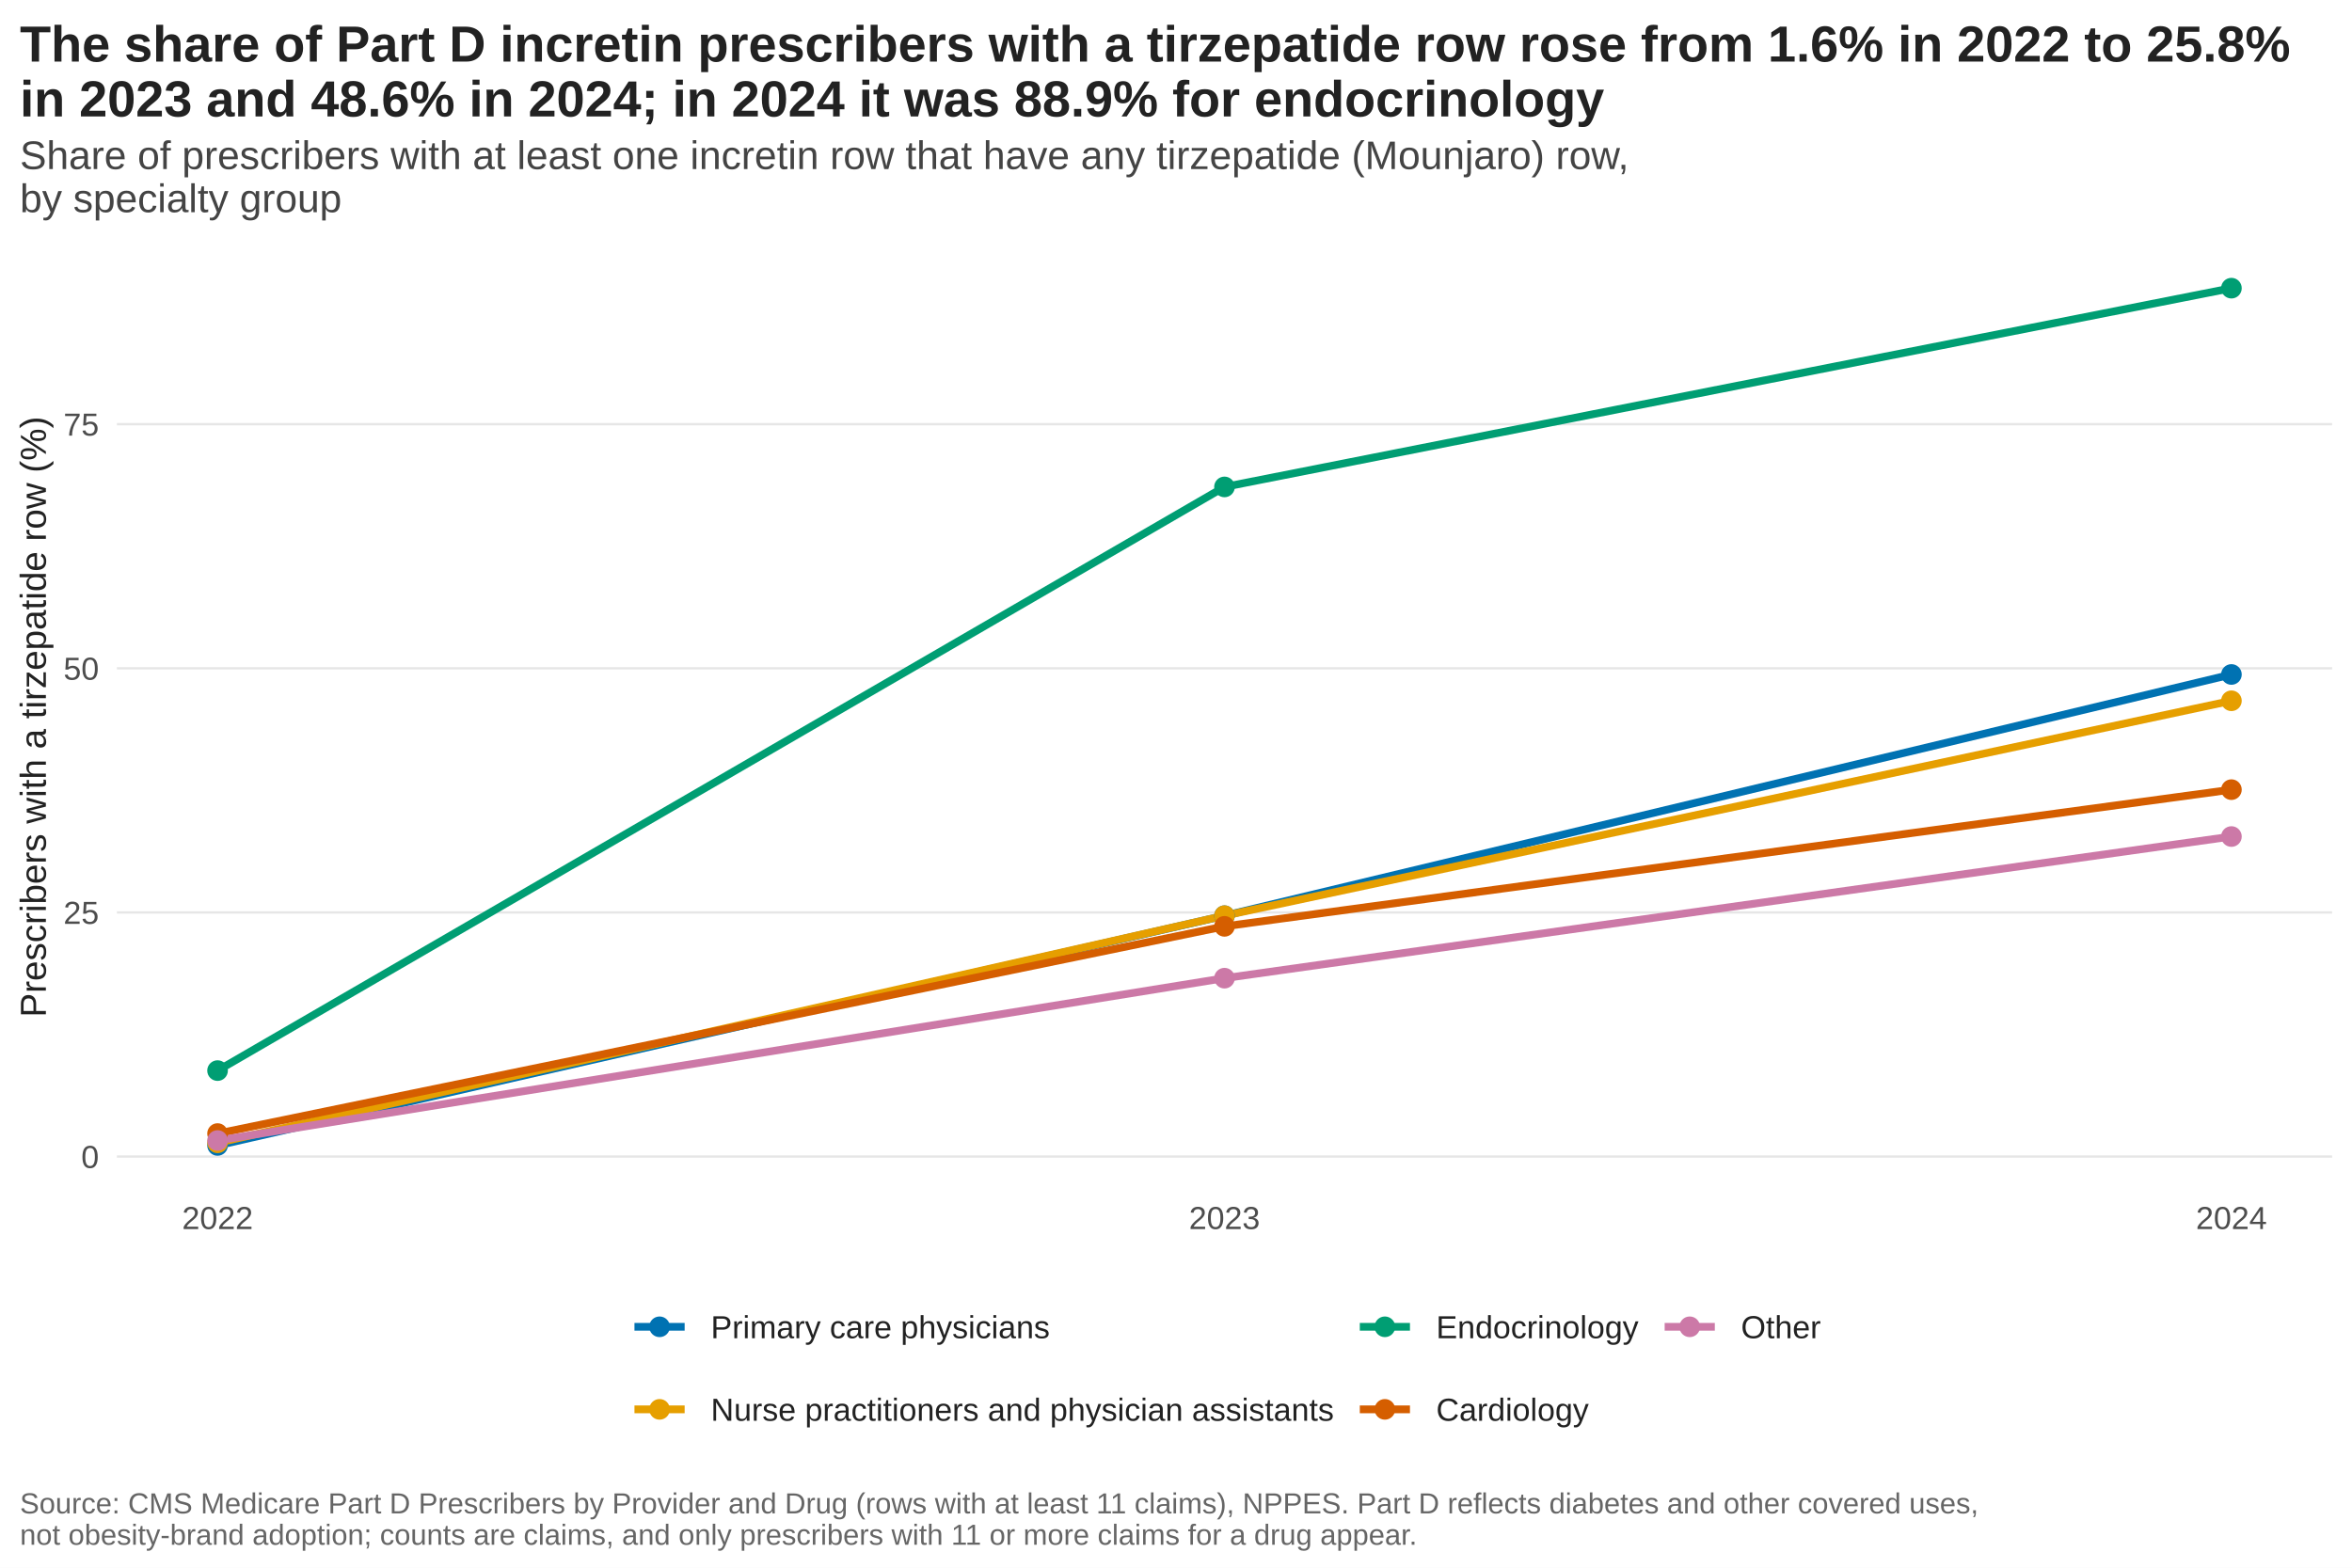
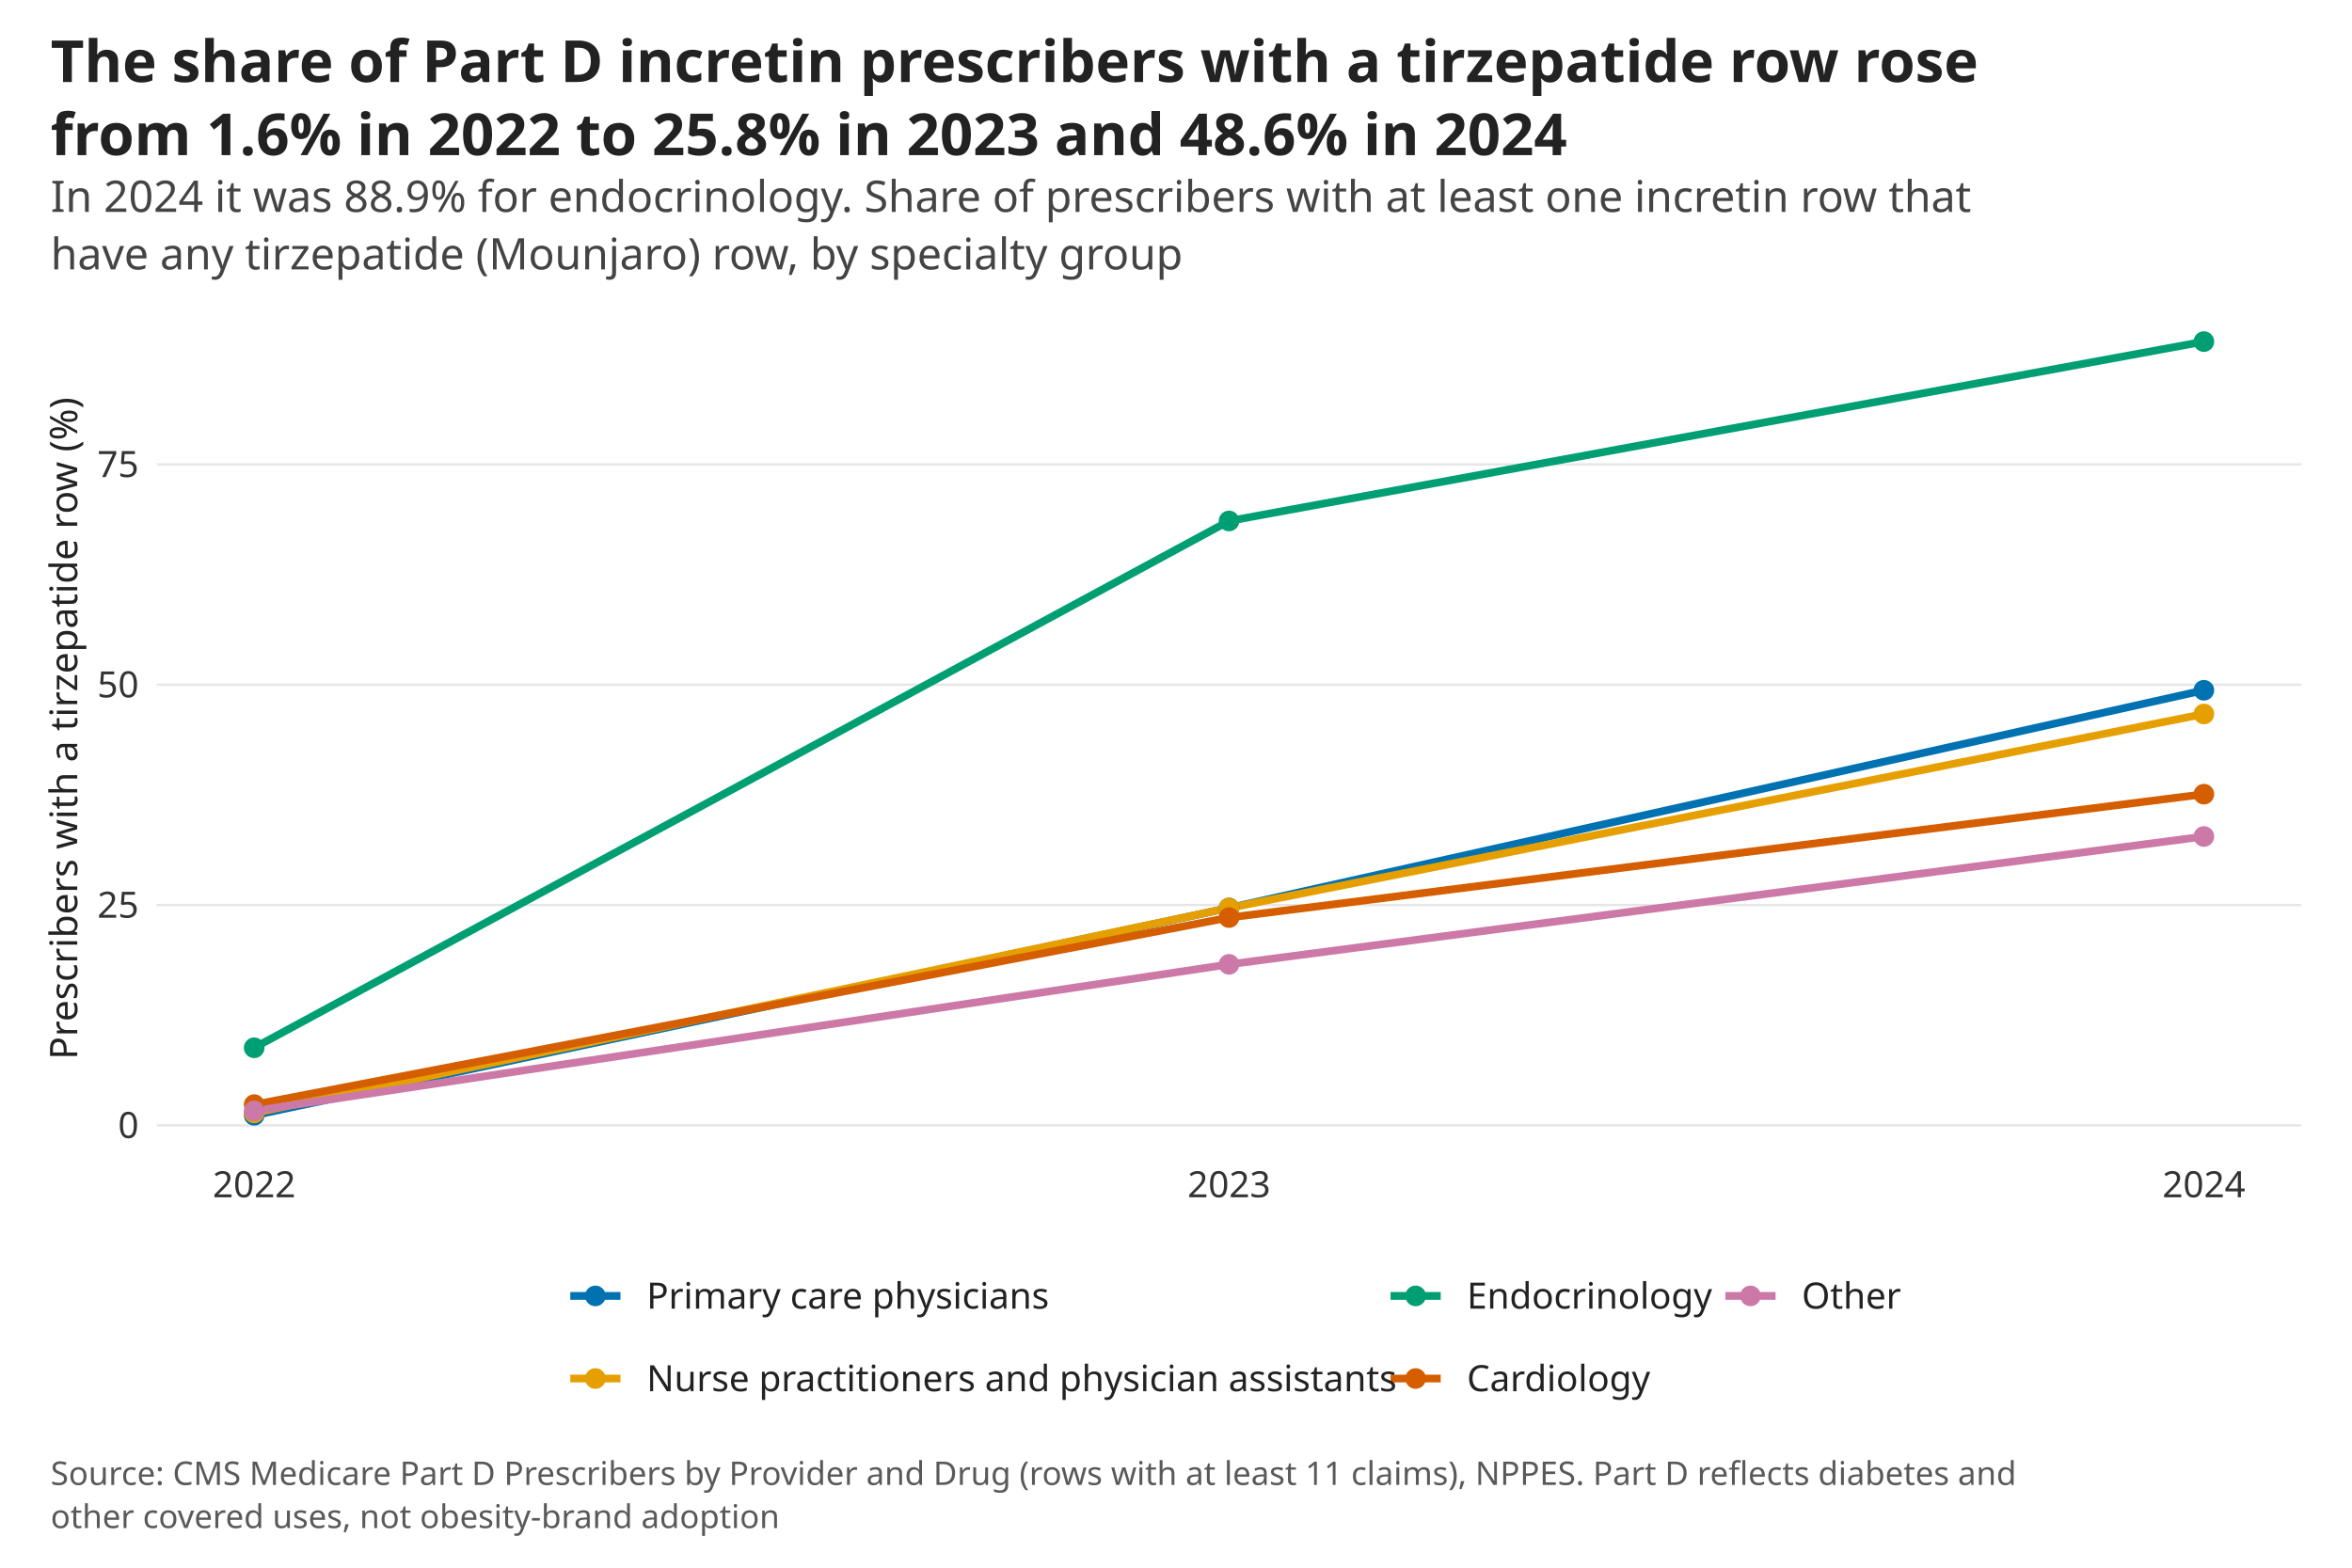
<svg xmlns="http://www.w3.org/2000/svg" width="648.00pt" height="432.00pt" viewBox="0 0 648.00 432.00">
  <g class="svglite">
    <defs>
      <style type="text/css">
    .svglite line, .svglite polyline, .svglite polygon, .svglite path, .svglite rect, .svglite circle {
      fill: none;
      stroke: #000000;
      stroke-linecap: round;
      stroke-linejoin: round;
      stroke-miterlimit: 10.00;
    }
    .svglite text {
      white-space: pre;
    }
    .svglite g.glyphgroup path {
      fill: inherit;
      stroke: none;
    }
  </style>
    </defs>
    <rect width="100%" height="100%" style="stroke: none; fill: #FFFFFF;" />
    <defs>
      <clipPath id="cpMC4wMHw2NDguMDB8MC4wMHw0MzIuMDA=">
        <rect x="0.00" y="0.00" width="648.00" height="432.00" />
      </clipPath>
    </defs>
    <g clip-path="url(#cpMC4wMHw2NDguMDB8MC4wMHw0MzIuMDA=)">
-       <rect x="0.00" y="0" width="648.00" height="432.00" style="stroke-width: 1.07; stroke: none; fill: #FFFFFF;" />
+       <rect x="0" y="0.00" width="648.00" height="432.00" style="stroke-width: 1.07; stroke: none; fill: #FFFFFF;" />
    </g>
    <defs>
-       <clipPath id="cpMzIuMjB8NjQyLjUyfDY3LjYwfDMyNy40Ng==">
-         <rect x="32.20" y="67.60" width="610.32" height="259.86" />
+       <clipPath id="cpNDMuMTd8NjM0LjA1fDgzLjQ3fDMxOC4wMA==">
+         <rect x="43.17" y="83.47" width="590.88" height="234.53" />
      </clipPath>
    </defs>
-     <g clip-path="url(#cpMzIuMjB8NjQyLjUyfDY3LjYwfDMyNy40Ng==)">
-       <polyline points="32.20,318.71 642.52,318.71 " style="stroke-width: 0.64; stroke: #E6E6E6; stroke-linecap: butt;" />
-       <polyline points="32.20,251.44 642.52,251.44 " style="stroke-width: 0.64; stroke: #E6E6E6; stroke-linecap: butt;" />
-       <polyline points="32.20,184.17 642.52,184.17 " style="stroke-width: 0.64; stroke: #E6E6E6; stroke-linecap: butt;" />
-       <polyline points="32.20,116.89 642.52,116.89 " style="stroke-width: 0.64; stroke: #E6E6E6; stroke-linecap: butt;" />
-       <polyline points="59.94,315.64 337.36,252.33 614.78,185.86 " style="stroke-width: 2.13; stroke: #0072B2; stroke-linecap: butt;" />
-       <polyline points="59.94,314.92 337.36,252.33 614.78,193.11 " style="stroke-width: 2.13; stroke: #E69F00; stroke-linecap: butt;" />
-       <polyline points="59.94,295.02 337.36,134.18 614.78,79.41 " style="stroke-width: 2.13; stroke: #009E73; stroke-linecap: butt;" />
-       <polyline points="59.94,312.37 337.36,255.27 614.78,217.60 " style="stroke-width: 2.13; stroke: #D55E00; stroke-linecap: butt;" />
-       <polyline points="59.94,314.29 337.36,269.55 614.78,230.52 " style="stroke-width: 2.13; stroke: #CC79A7; stroke-linecap: butt;" />
-       <circle cx="59.94" cy="315.64" r="2.49" style="stroke-width: 0.71; stroke: #0072B2; fill: #0072B2;" />
-       <circle cx="59.94" cy="314.92" r="2.49" style="stroke-width: 0.71; stroke: #E69F00; fill: #E69F00;" />
-       <circle cx="59.94" cy="295.02" r="2.49" style="stroke-width: 0.71; stroke: #009E73; fill: #009E73;" />
-       <circle cx="59.94" cy="312.37" r="2.49" style="stroke-width: 0.71; stroke: #D55E00; fill: #D55E00;" />
-       <circle cx="59.94" cy="314.29" r="2.49" style="stroke-width: 0.71; stroke: #CC79A7; fill: #CC79A7;" />
-       <circle cx="337.36" cy="252.33" r="2.49" style="stroke-width: 0.71; stroke: #0072B2; fill: #0072B2;" />
-       <circle cx="337.36" cy="252.33" r="2.49" style="stroke-width: 0.71; stroke: #E69F00; fill: #E69F00;" />
-       <circle cx="337.36" cy="134.18" r="2.49" style="stroke-width: 0.71; stroke: #009E73; fill: #009E73;" />
-       <circle cx="337.36" cy="255.27" r="2.49" style="stroke-width: 0.71; stroke: #D55E00; fill: #D55E00;" />
-       <circle cx="337.36" cy="269.55" r="2.49" style="stroke-width: 0.71; stroke: #CC79A7; fill: #CC79A7;" />
-       <circle cx="614.78" cy="185.86" r="2.49" style="stroke-width: 0.71; stroke: #0072B2; fill: #0072B2;" />
-       <circle cx="614.78" cy="193.11" r="2.49" style="stroke-width: 0.71; stroke: #E69F00; fill: #E69F00;" />
-       <circle cx="614.78" cy="79.41" r="2.49" style="stroke-width: 0.71; stroke: #009E73; fill: #009E73;" />
-       <circle cx="614.78" cy="217.60" r="2.49" style="stroke-width: 0.71; stroke: #D55E00; fill: #D55E00;" />
-       <circle cx="614.78" cy="230.52" r="2.49" style="stroke-width: 0.71; stroke: #CC79A7; fill: #CC79A7;" />
+     <g clip-path="url(#cpNDMuMTd8NjM0LjA1fDgzLjQ3fDMxOC4wMA==)">
+       <polyline points="43.17,310.11 634.05,310.11 " style="stroke-width: 0.64; stroke: #E6E6E6; stroke-linecap: butt;" />
+       <polyline points="43.17,249.40 634.05,249.40 " style="stroke-width: 0.64; stroke: #E6E6E6; stroke-linecap: butt;" />
+       <polyline points="43.17,188.68 634.05,188.68 " style="stroke-width: 0.64; stroke: #E6E6E6; stroke-linecap: butt;" />
+       <polyline points="43.17,127.96 634.05,127.96 " style="stroke-width: 0.64; stroke: #E6E6E6; stroke-linecap: butt;" />
+       <polyline points="70.03,307.34 338.61,250.20 607.19,190.21 " style="stroke-width: 2.13; stroke: #0072B2; stroke-linecap: butt;" />
+       <polyline points="70.03,306.69 338.61,250.20 607.19,196.75 " style="stroke-width: 2.13; stroke: #E69F00; stroke-linecap: butt;" />
+       <polyline points="70.03,288.73 338.61,143.56 607.19,94.13 " style="stroke-width: 2.13; stroke: #009E73; stroke-linecap: butt;" />
+       <polyline points="70.03,304.39 338.61,252.85 607.19,218.85 " style="stroke-width: 2.13; stroke: #D55E00; stroke-linecap: butt;" />
+       <polyline points="70.03,306.12 338.61,265.74 607.19,230.51 " style="stroke-width: 2.13; stroke: #CC79A7; stroke-linecap: butt;" />
+       <circle cx="70.03" cy="307.34" r="2.49" style="stroke-width: 0.71; stroke: #0072B2; fill: #0072B2;" />
+       <circle cx="70.03" cy="306.69" r="2.49" style="stroke-width: 0.71; stroke: #E69F00; fill: #E69F00;" />
+       <circle cx="70.03" cy="288.73" r="2.49" style="stroke-width: 0.71; stroke: #009E73; fill: #009E73;" />
+       <circle cx="70.03" cy="304.39" r="2.49" style="stroke-width: 0.71; stroke: #D55E00; fill: #D55E00;" />
+       <circle cx="70.03" cy="306.12" r="2.49" style="stroke-width: 0.71; stroke: #CC79A7; fill: #CC79A7;" />
+       <circle cx="338.61" cy="250.20" r="2.49" style="stroke-width: 0.71; stroke: #0072B2; fill: #0072B2;" />
+       <circle cx="338.61" cy="250.20" r="2.49" style="stroke-width: 0.71; stroke: #E69F00; fill: #E69F00;" />
+       <circle cx="338.61" cy="143.56" r="2.49" style="stroke-width: 0.71; stroke: #009E73; fill: #009E73;" />
+       <circle cx="338.61" cy="252.85" r="2.49" style="stroke-width: 0.71; stroke: #D55E00; fill: #D55E00;" />
+       <circle cx="338.61" cy="265.74" r="2.49" style="stroke-width: 0.71; stroke: #CC79A7; fill: #CC79A7;" />
+       <circle cx="607.19" cy="190.21" r="2.49" style="stroke-width: 0.71; stroke: #0072B2; fill: #0072B2;" />
+       <circle cx="607.19" cy="196.75" r="2.49" style="stroke-width: 0.71; stroke: #E69F00; fill: #E69F00;" />
+       <circle cx="607.19" cy="94.13" r="2.49" style="stroke-width: 0.71; stroke: #009E73; fill: #009E73;" />
+       <circle cx="607.19" cy="218.85" r="2.49" style="stroke-width: 0.71; stroke: #D55E00; fill: #D55E00;" />
+       <circle cx="607.19" cy="230.51" r="2.49" style="stroke-width: 0.71; stroke: #CC79A7; fill: #CC79A7;" />
    </g>
    <g clip-path="url(#cpMC4wMHw2NDguMDB8MC4wMHw0MzIuMDA=)">
-       <text x="27.27" y="321.86" text-anchor="end" style="font-size: 8.80px;fill: #4D4D4D; font-family: &quot;Arial&quot;;" textLength="4.89px" lengthAdjust="spacingAndGlyphs">0</text>
-       <text x="27.27" y="254.59" text-anchor="end" style="font-size: 8.80px;fill: #4D4D4D; font-family: &quot;Arial&quot;;" textLength="9.78px" lengthAdjust="spacingAndGlyphs">25</text>
-       <text x="27.27" y="187.32" text-anchor="end" style="font-size: 8.80px;fill: #4D4D4D; font-family: &quot;Arial&quot;;" textLength="9.78px" lengthAdjust="spacingAndGlyphs">50</text>
-       <text x="27.27" y="120.04" text-anchor="end" style="font-size: 8.80px;fill: #4D4D4D; font-family: &quot;Arial&quot;;" textLength="9.78px" lengthAdjust="spacingAndGlyphs">75</text>
-       <text x="59.94" y="338.69" text-anchor="middle" style="font-size: 8.80px;fill: #4D4D4D; font-family: &quot;Arial&quot;;" textLength="19.56px" lengthAdjust="spacingAndGlyphs">2022</text>
-       <text x="337.36" y="338.69" text-anchor="middle" style="font-size: 8.80px;fill: #4D4D4D; font-family: &quot;Arial&quot;;" textLength="19.56px" lengthAdjust="spacingAndGlyphs">2023</text>
-       <text x="614.78" y="338.69" text-anchor="middle" style="font-size: 8.80px;fill: #4D4D4D; font-family: &quot;Arial&quot;;" textLength="19.56px" lengthAdjust="spacingAndGlyphs">2024</text>
-       <text transform="translate(12.64,197.53) rotate(-90)" text-anchor="middle" style="font-size: 10.00px;fill: #222222; font-family: &quot;Arial&quot;;" textLength="165.61px" lengthAdjust="spacingAndGlyphs">Prescribers with a tirzepatide row (%)</text>
-       <line x1="174.80" y1="365.62" x2="188.63" y2="365.62" style="stroke-width: 2.13; stroke: #0072B2; stroke-linecap: butt;" />
-       <circle cx="181.72" cy="365.62" r="2.49" style="stroke-width: 0.71; stroke: #0072B2; fill: #0072B2;" />
-       <line x1="174.80" y1="388.37" x2="188.63" y2="388.37" style="stroke-width: 2.13; stroke: #E69F00; stroke-linecap: butt;" />
-       <circle cx="181.72" cy="388.37" r="2.49" style="stroke-width: 0.71; stroke: #E69F00; fill: #E69F00;" />
-       <line x1="374.64" y1="365.62" x2="388.46" y2="365.62" style="stroke-width: 2.13; stroke: #009E73; stroke-linecap: butt;" />
-       <circle cx="381.55" cy="365.62" r="2.49" style="stroke-width: 0.71; stroke: #009E73; fill: #009E73;" />
-       <line x1="374.64" y1="388.37" x2="388.46" y2="388.37" style="stroke-width: 2.13; stroke: #D55E00; stroke-linecap: butt;" />
-       <circle cx="381.55" cy="388.37" r="2.49" style="stroke-width: 0.71; stroke: #D55E00; fill: #D55E00;" />
-       <line x1="458.63" y1="365.62" x2="472.45" y2="365.62" style="stroke-width: 2.13; stroke: #CC79A7; stroke-linecap: butt;" />
-       <circle cx="465.54" cy="365.62" r="2.49" style="stroke-width: 0.71; stroke: #CC79A7; fill: #CC79A7;" />
-       <text x="195.84" y="368.77" style="font-size: 8.80px;fill: #222222; font-family: &quot;Arial&quot;;" textLength="93.38px" lengthAdjust="spacingAndGlyphs">Primary care physicians</text>
-       <text x="195.84" y="391.52" style="font-size: 8.80px;fill: #222222; font-family: &quot;Arial&quot;;" textLength="171.59px" lengthAdjust="spacingAndGlyphs">Nurse practitioners and physician assistants</text>
-       <text x="395.67" y="368.77" style="font-size: 8.80px;fill: #222222; font-family: &quot;Arial&quot;;" textLength="55.75px" lengthAdjust="spacingAndGlyphs">Endocrinology</text>
-       <text x="395.67" y="391.52" style="font-size: 8.80px;fill: #222222; font-family: &quot;Arial&quot;;" textLength="42.05px" lengthAdjust="spacingAndGlyphs">Cardiology</text>
-       <text x="479.66" y="368.77" style="font-size: 8.80px;fill: #222222; font-family: &quot;Arial&quot;;" textLength="21.98px" lengthAdjust="spacingAndGlyphs">Other</text>
-       <text x="5.48" y="46.59" style="font-size: 11.00px;fill: #444444; font-family: &quot;Arial&quot;;" textLength="443.55px" lengthAdjust="spacingAndGlyphs">Share of prescribers with at least one incretin row that have any tirzepatide (Mounjaro) row,</text>
-       <text x="5.48" y="58.47" style="font-size: 11.00px;fill: #444444; font-family: &quot;Arial&quot;;" textLength="88.72px" lengthAdjust="spacingAndGlyphs">by specialty group</text>
-       <text x="5.48" y="16.97" style="font-size: 14.00px; font-weight: bold;fill: #222222; font-family: &quot;Arial&quot;;" textLength="625.38px" lengthAdjust="spacingAndGlyphs">The share of Part D incretin prescribers with a tirzepatide row rose from 1.6% in 2022 to 25.8%</text>
-       <text x="5.48" y="32.09" style="font-size: 14.00px; font-weight: bold;fill: #222222; font-family: &quot;Arial&quot;;" textLength="436.34px" lengthAdjust="spacingAndGlyphs">in 2023 and 48.6% in 2024; in 2024 it was 88.9% for endocrinology</text>
-       <text x="5.48" y="417.04" style="font-size: 8.00px;fill: #666666; font-family: &quot;Arial&quot;;" textLength="539.95px" lengthAdjust="spacingAndGlyphs">Source: CMS Medicare Part D Prescribers by Provider and Drug (rows with at least 11 claims), NPPES. Part D reflects diabetes and other covered uses,</text>
-       <text x="5.48" y="425.68" style="font-size: 8.00px;fill: #666666; font-family: &quot;Arial&quot;;" textLength="385.17px" lengthAdjust="spacingAndGlyphs">not obesity-brand adoption; counts are claims, and only prescribers with 11 or more claims for a drug appear.</text>
+       <text x="38.24" y="313.60" text-anchor="end" style="font-size: 10.00px;fill: #333333; font-family: &quot;IBM Plex Sans&quot;;" textLength="6.00px" lengthAdjust="spacingAndGlyphs">0</text>
+       <text x="38.24" y="252.89" text-anchor="end" style="font-size: 10.00px;fill: #333333; font-family: &quot;IBM Plex Sans&quot;;" textLength="12.00px" lengthAdjust="spacingAndGlyphs">25</text>
+       <text x="38.24" y="192.17" text-anchor="end" style="font-size: 10.00px;fill: #333333; font-family: &quot;IBM Plex Sans&quot;;" textLength="12.00px" lengthAdjust="spacingAndGlyphs">50</text>
+       <text x="38.24" y="131.46" text-anchor="end" style="font-size: 10.00px;fill: #333333; font-family: &quot;IBM Plex Sans&quot;;" textLength="12.00px" lengthAdjust="spacingAndGlyphs">75</text>
+       <text x="70.03" y="329.92" text-anchor="middle" style="font-size: 10.00px;fill: #333333; font-family: &quot;IBM Plex Sans&quot;;" textLength="24.00px" lengthAdjust="spacingAndGlyphs">2022</text>
+       <text x="338.61" y="329.92" text-anchor="middle" style="font-size: 10.00px;fill: #333333; font-family: &quot;IBM Plex Sans&quot;;" textLength="24.00px" lengthAdjust="spacingAndGlyphs">2023</text>
+       <text x="607.19" y="329.92" text-anchor="middle" style="font-size: 10.00px;fill: #333333; font-family: &quot;IBM Plex Sans&quot;;" textLength="24.00px" lengthAdjust="spacingAndGlyphs">2024</text>
+       <text transform="translate(21.28,200.74) rotate(-90)" text-anchor="middle" style="font-size: 10.50px;fill: #222222; font-family: &quot;IBM Plex Sans&quot;;" textLength="176.95px" lengthAdjust="spacingAndGlyphs">Prescribers with a tirzepatide row (%)</text>
+       <line x1="157.12" y1="357.11" x2="170.94" y2="357.11" style="stroke-width: 2.13; stroke: #0072B2; stroke-linecap: butt;" />
+       <circle cx="164.03" cy="357.11" r="2.49" style="stroke-width: 0.71; stroke: #0072B2; fill: #0072B2;" />
+       <line x1="157.12" y1="379.87" x2="170.94" y2="379.87" style="stroke-width: 2.13; stroke: #E69F00; stroke-linecap: butt;" />
+       <circle cx="164.03" cy="379.87" r="2.49" style="stroke-width: 0.71; stroke: #E69F00; fill: #E69F00;" />
+       <line x1="383.11" y1="357.11" x2="396.93" y2="357.11" style="stroke-width: 2.13; stroke: #009E73; stroke-linecap: butt;" />
+       <circle cx="390.02" cy="357.11" r="2.49" style="stroke-width: 0.71; stroke: #009E73; fill: #009E73;" />
+       <line x1="383.11" y1="379.87" x2="396.93" y2="379.87" style="stroke-width: 2.13; stroke: #D55E00; stroke-linecap: butt;" />
+       <circle cx="390.02" cy="379.87" r="2.49" style="stroke-width: 0.71; stroke: #D55E00; fill: #D55E00;" />
+       <line x1="475.36" y1="357.11" x2="489.19" y2="357.11" style="stroke-width: 2.13; stroke: #CC79A7; stroke-linecap: butt;" />
+       <circle cx="482.28" cy="357.11" r="2.49" style="stroke-width: 0.71; stroke: #CC79A7; fill: #CC79A7;" />
+       <text x="178.15" y="360.61" style="font-size: 10.00px;fill: #222222; font-family: &quot;IBM Plex Sans&quot;;" textLength="106.33px" lengthAdjust="spacingAndGlyphs">Primary care physicians</text>
+       <text x="178.15" y="383.37" style="font-size: 10.00px;fill: #222222; font-family: &quot;IBM Plex Sans&quot;;" textLength="197.75px" lengthAdjust="spacingAndGlyphs">Nurse practitioners and physician assistants</text>
+       <text x="404.14" y="360.61" style="font-size: 10.00px;fill: #222222; font-family: &quot;IBM Plex Sans&quot;;" textLength="64.02px" lengthAdjust="spacingAndGlyphs">Endocrinology</text>
+       <text x="404.14" y="383.37" style="font-size: 10.00px;fill: #222222; font-family: &quot;IBM Plex Sans&quot;;" textLength="47.67px" lengthAdjust="spacingAndGlyphs">Cardiology</text>
+       <text x="496.40" y="360.61" style="font-size: 10.00px;fill: #222222; font-family: &quot;IBM Plex Sans&quot;;" textLength="25.44px" lengthAdjust="spacingAndGlyphs">Other</text>
+       <text x="13.95" y="58.39" style="font-size: 12.00px;fill: #444444; font-family: &quot;IBM Plex Sans&quot;;" textLength="509.81px" lengthAdjust="spacingAndGlyphs">In 2024 it was 88.9% for endocrinology. Share of prescribers with at least one incretin row that</text>
+       <text x="13.95" y="74.23" style="font-size: 12.00px;fill: #444444; font-family: &quot;IBM Plex Sans&quot;;" textLength="296.22px" lengthAdjust="spacingAndGlyphs">have any tirzepatide (Mounjaro) row, by specialty group</text>
+       <text x="13.95" y="22.59" style="font-size: 16.00px; font-weight: 600;fill: #222222; font-family: &quot;Source Serif 4&quot;;" textLength="483.88px" lengthAdjust="spacingAndGlyphs">The share of Part D incretin prescribers with a tirzepatide row rose</text>
+       <text x="13.95" y="42.75" style="font-size: 16.00px; font-weight: 600;fill: #222222; font-family: &quot;Source Serif 4&quot;;" textLength="384.11px" lengthAdjust="spacingAndGlyphs">from 1.6% in 2022 to 25.8% in 2023 and 48.6% in 2024</text>
+       <text x="13.95" y="409.20" style="font-size: 9.00px;fill: #595959; font-family: &quot;IBM Plex Sans&quot;;" textLength="520.64px" lengthAdjust="spacingAndGlyphs">Source: CMS Medicare Part D Prescribers by Provider and Drug (rows with at least 11 claims), NPPES. Part D reflects diabetes and</text>
+       <text x="13.95" y="421.08" style="font-size: 9.00px;fill: #595959; font-family: &quot;IBM Plex Sans&quot;;" textLength="191.28px" lengthAdjust="spacingAndGlyphs">other covered uses, not obesity-brand adoption</text>
    </g>
  </g>
</svg>
